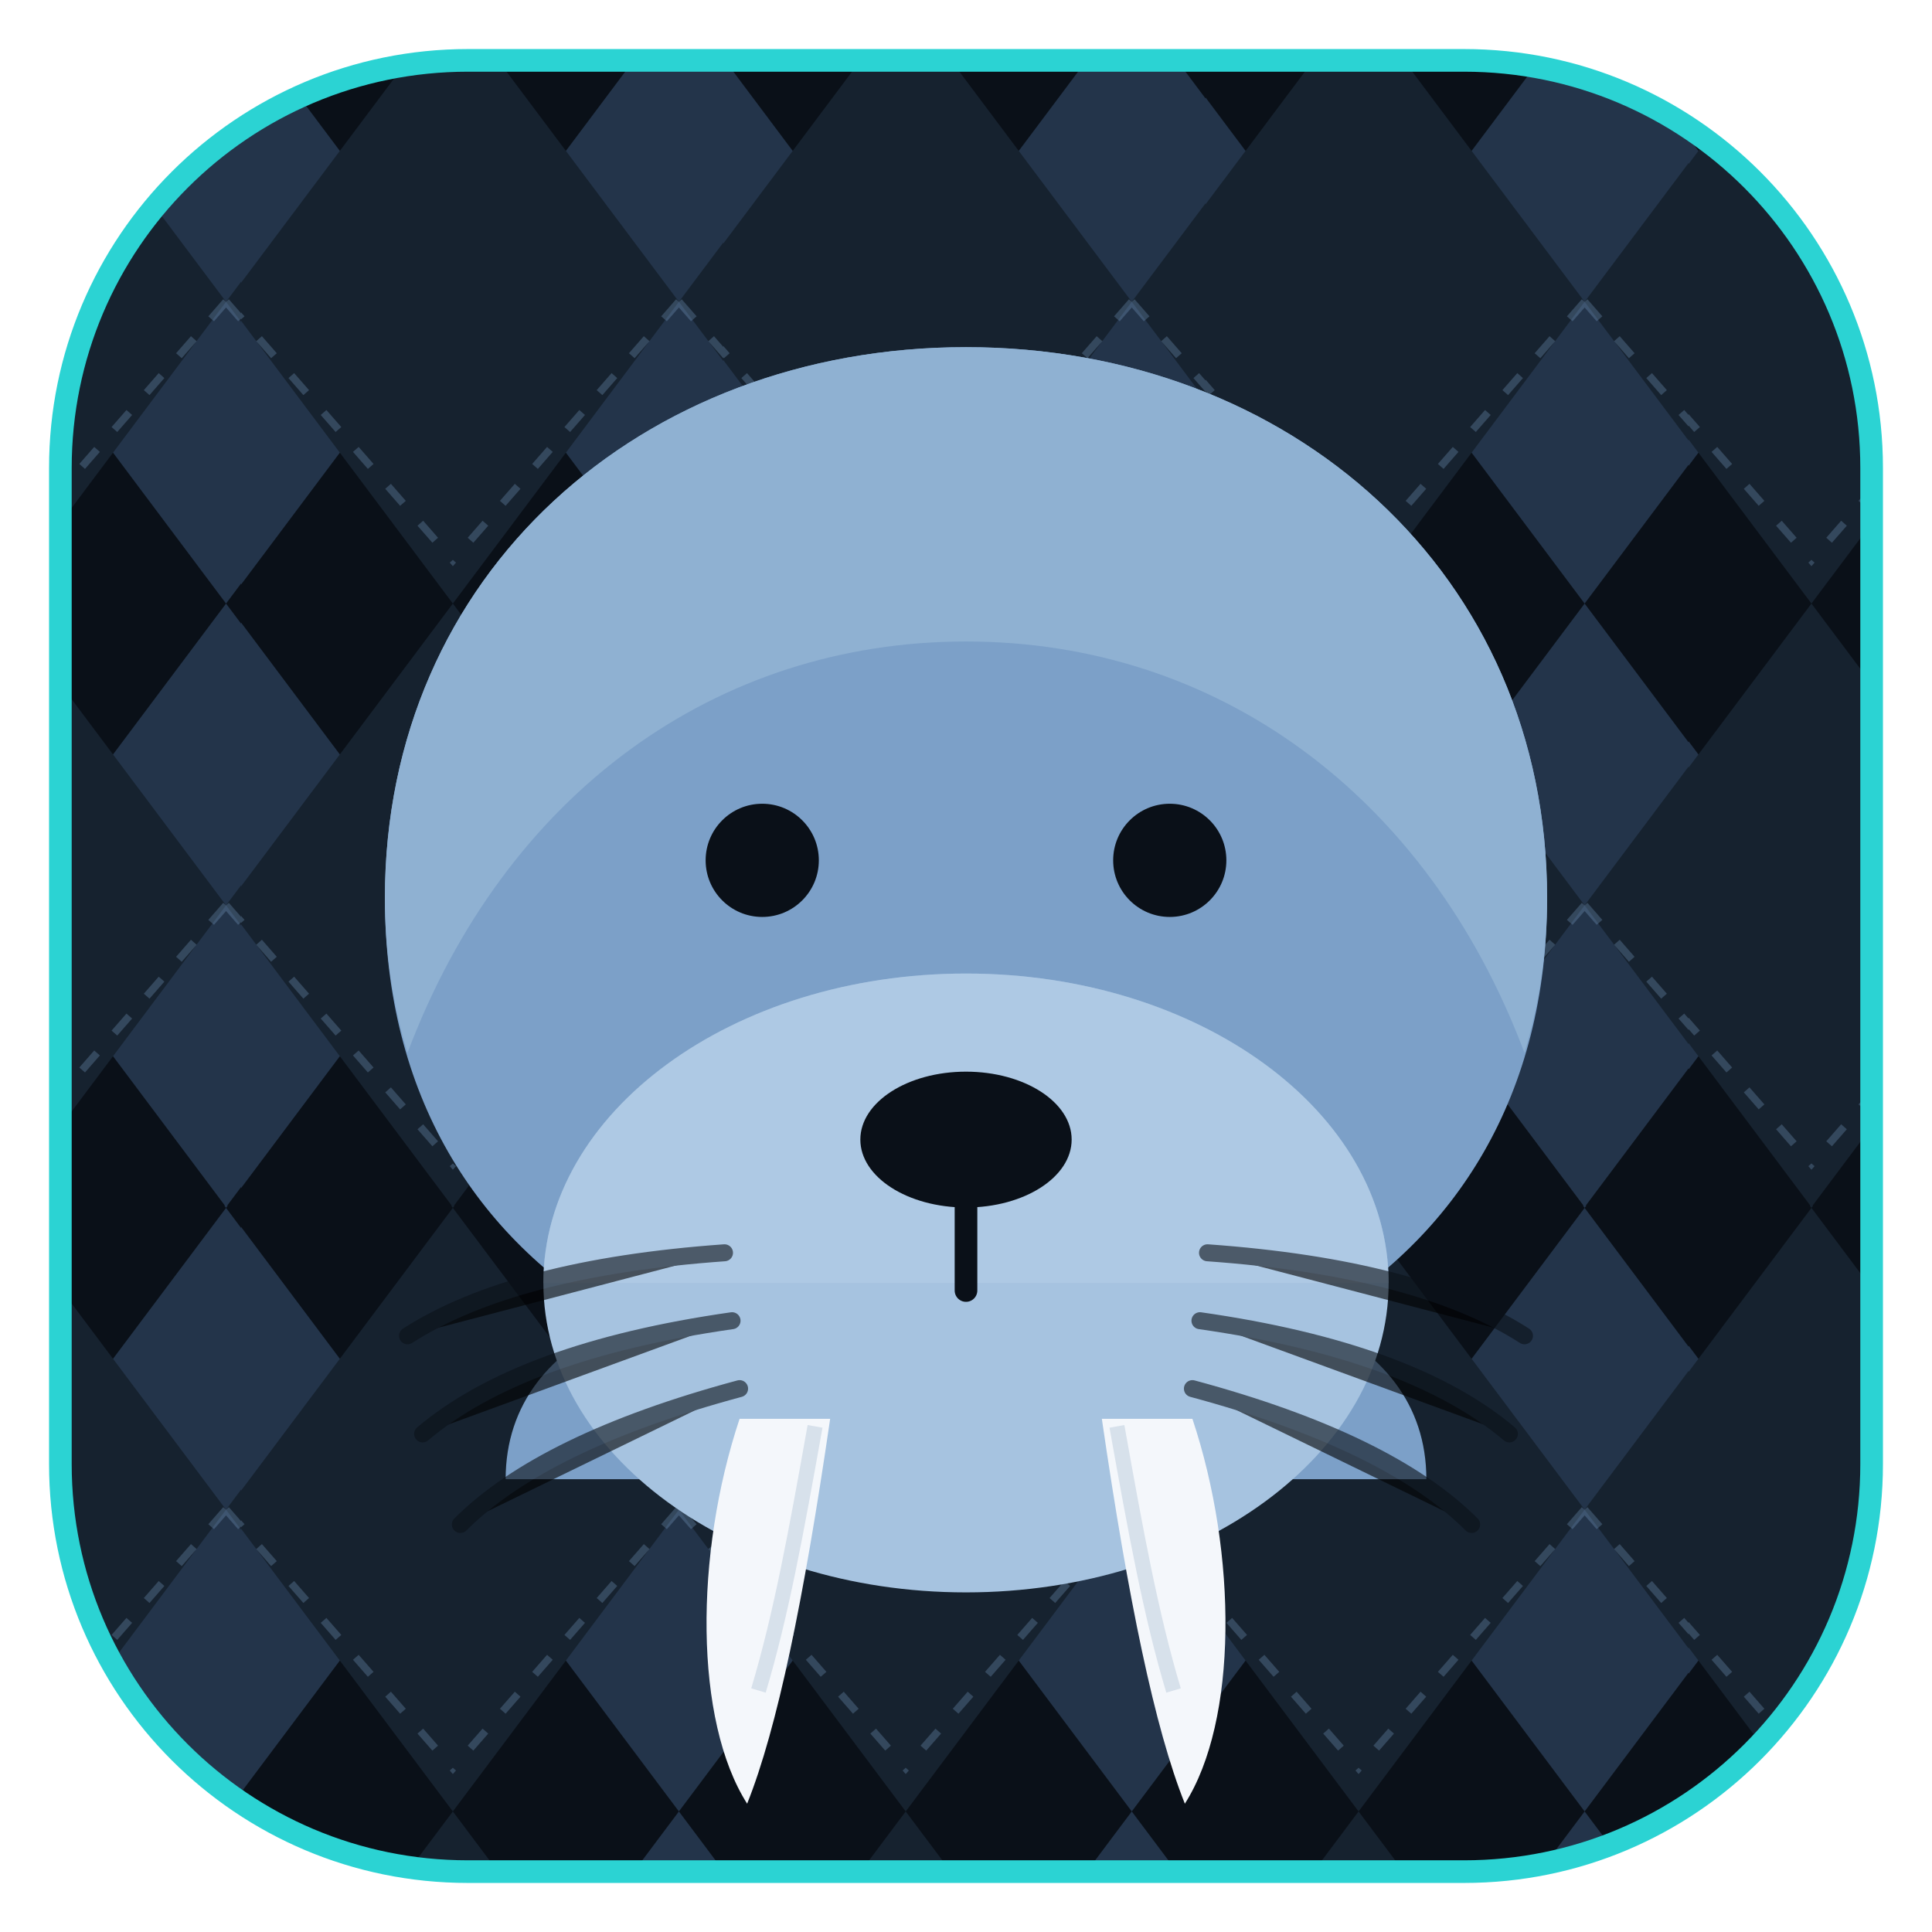
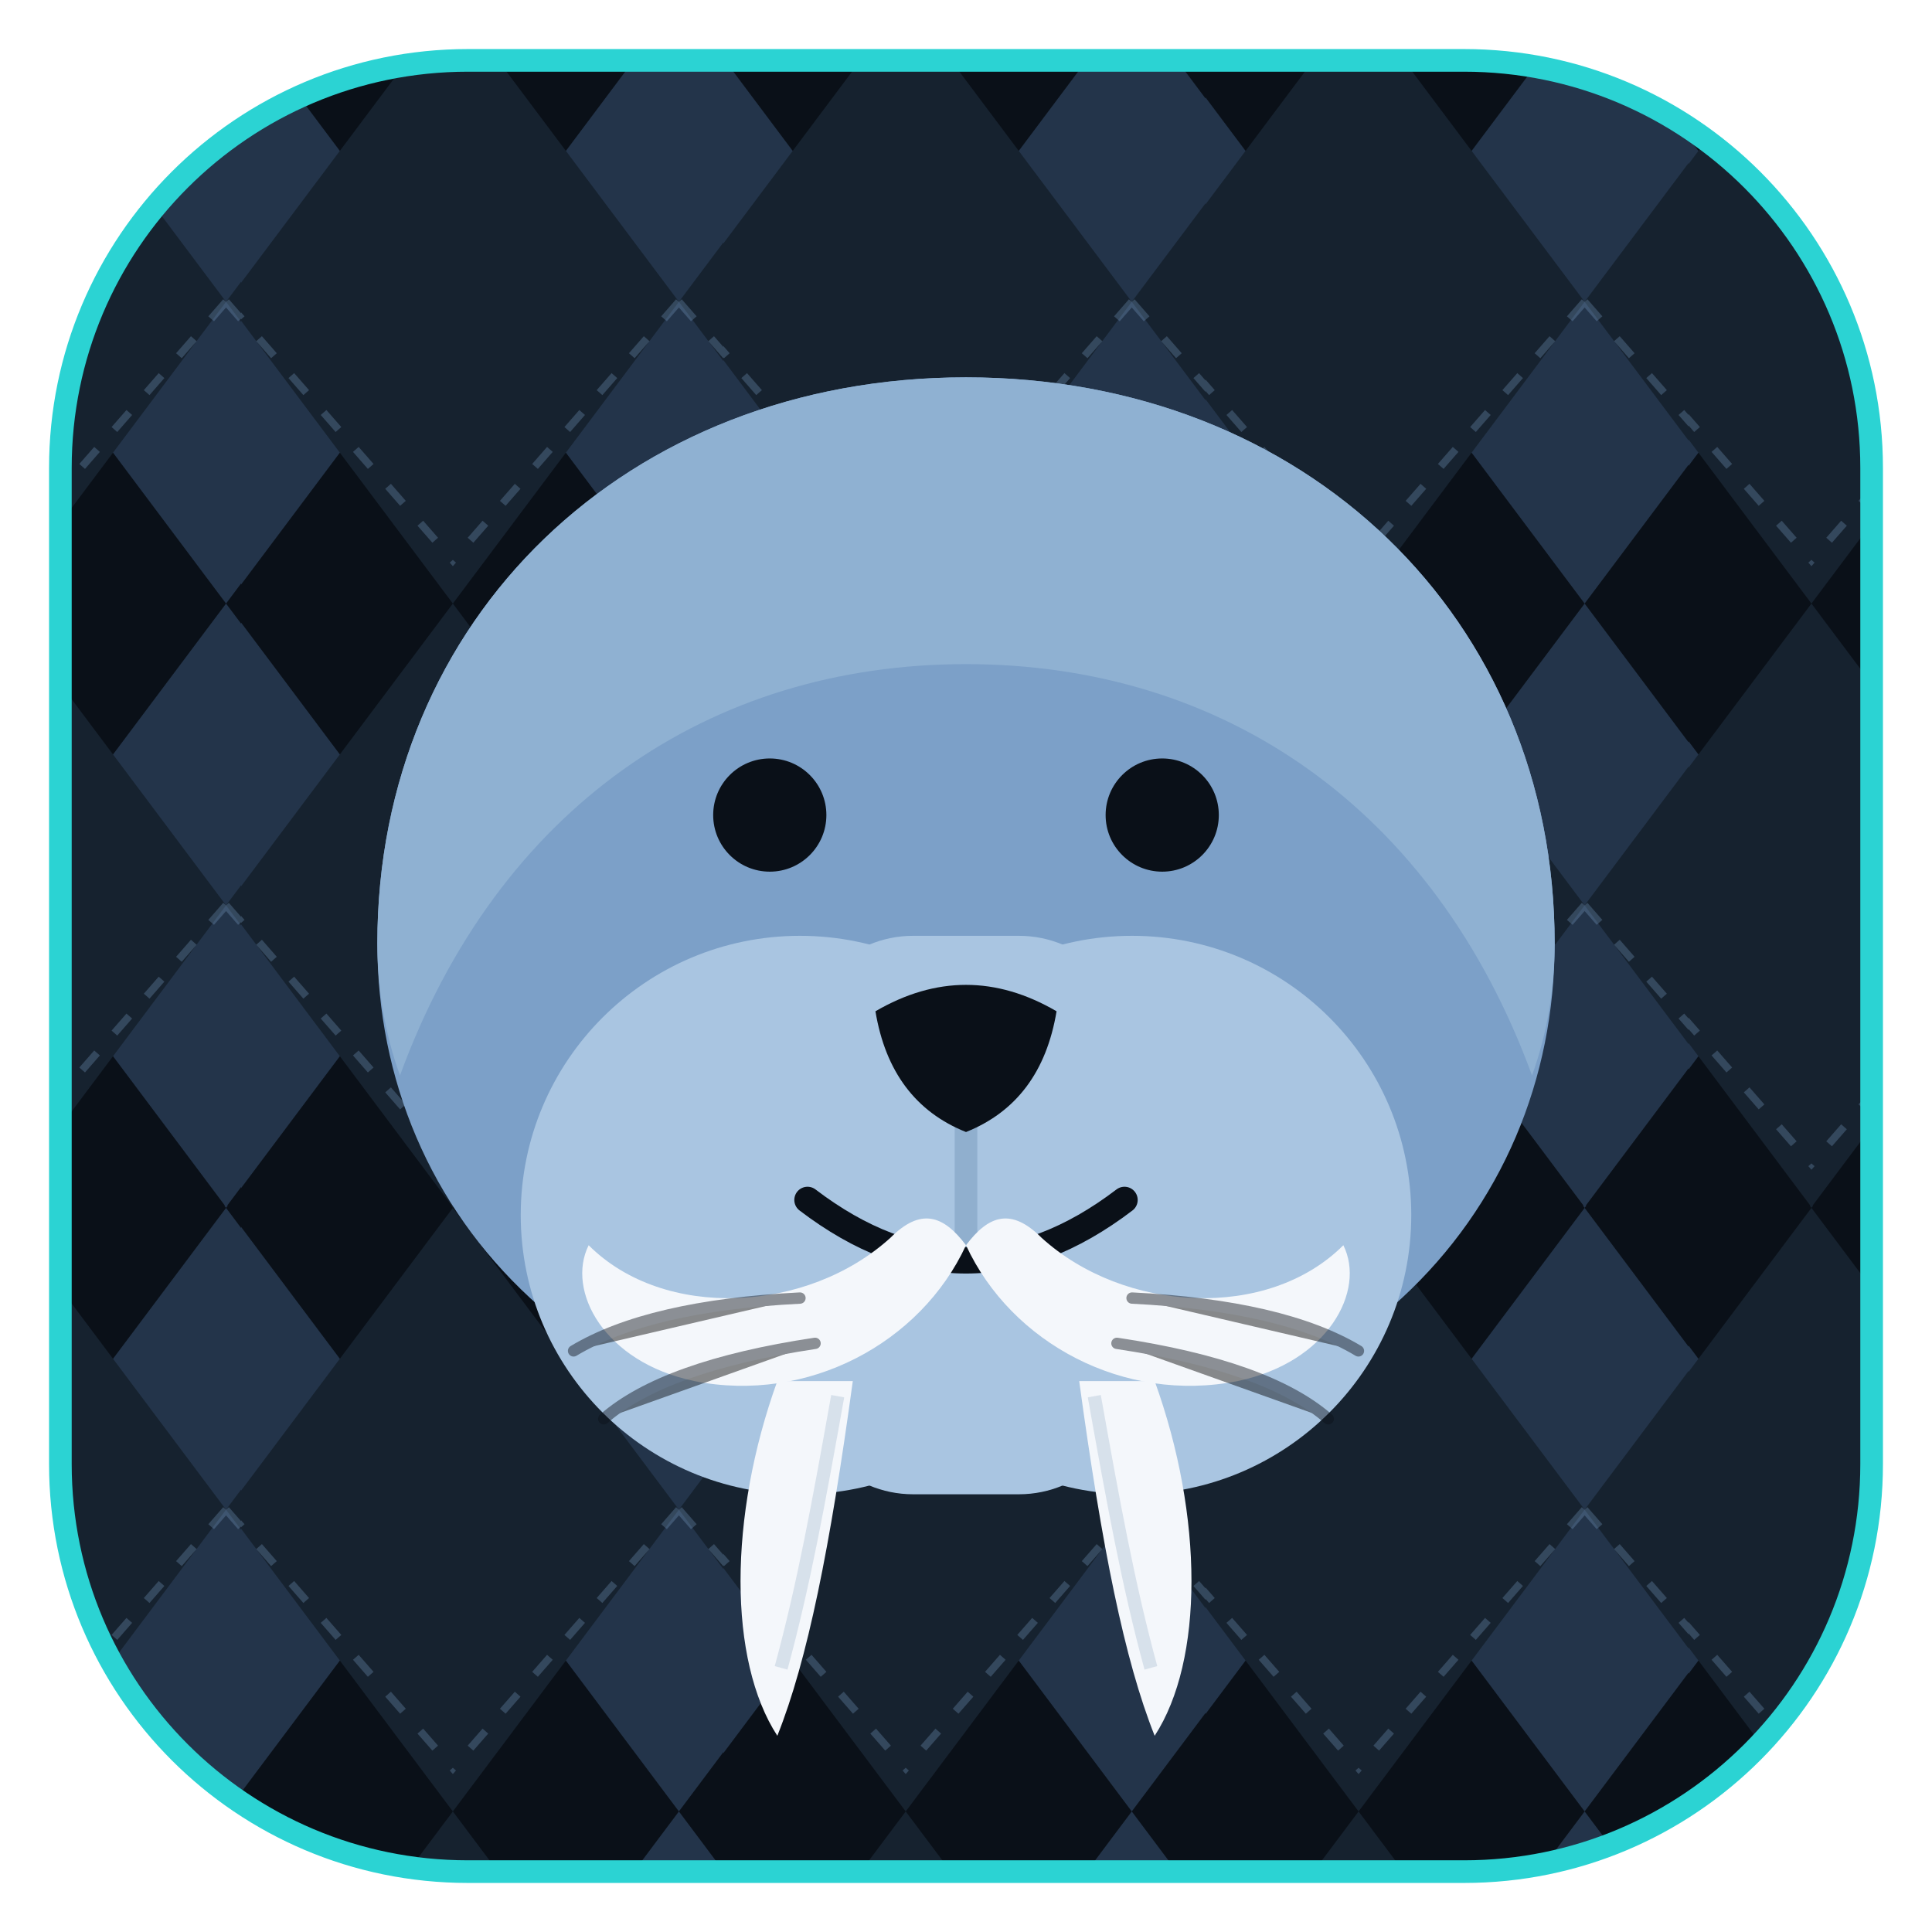
<svg xmlns="http://www.w3.org/2000/svg" viewBox="0 0 512 512" width="512" height="512">
  <defs>
    <clipPath id="tile">
      <rect x="16" y="16" width="480" height="480" rx="108" />
    </clipPath>
    <pattern id="argyle" width="120" height="160" patternUnits="userSpaceOnUse">
      <rect width="120" height="160" fill="#0A1018" />
      <polygon points="60,0 120,80 60,160 0,80" fill="#23344A" />
      <polygon points="0,0 60,80 0,160" fill="#16222F" />
      <polygon points="120,0 60,80 120,160" fill="#16222F" />
      <g stroke="#7CA0C8" stroke-width="2" opacity="0.30" stroke-dasharray="6 7">
        <path d="M60 -80 L200 80 M60 -80 L-80 80 M60 80 L200 240 M60 80 L-80 240 M60 240 L200 400 M60 240 L-80 400" />
      </g>
    </pattern>
  </defs>
  <g clip-path="url(#tile)">
    <rect x="16" y="16" width="480" height="480" fill="url(#argyle)" />
  </g>
  <rect x="16" y="16" width="480" height="480" rx="108" fill="none" stroke="#2BD3D3" stroke-width="6" />
-   <g>
-     <path d="M256 92              C342 92 410 152 410 238              C410 290 386 328 348 350              C366 358 378 372 378 392              L134 392 C134 372 146 358 164 350              C126 328 102 290 102 238              C102 152 170 92 256 92 Z" fill="#7CA0C8" />
-     <path d="M256 92 C342 92 410 152 410 238 C410 252 408 266 404 279 C378 210 322 170 256 170 C190 170 134 210 108 279 C104 266 102 252 102 238 C102 152 170 92 256 92 Z" fill="#8FB1D2" />
-     <circle cx="202" cy="228" r="15" fill="#0A1018" />
-     <circle cx="310" cy="228" r="15" fill="#0A1018" />
-     <ellipse cx="256" cy="340" rx="112" ry="82" fill="#A6C3E0" />
-     <path d="M144 340 a112 82 0 0 1 224 0 Z" fill="#B4CEE7" opacity="0.55" />
-     <ellipse cx="256" cy="302" rx="28" ry="18" fill="#0A1018" />
-     <path d="M256 320 v22" stroke="#0A1018" stroke-width="6" stroke-linecap="round" />
-     <path d="M220 376 C213 424 206 458 198 478 C184 456 184 412 196 376 Z" fill="#F4F7FB" />
-     <path d="M292 376 C299 424 306 458 314 478 C328 456 328 412 316 376 Z" fill="#F4F7FB" />
-     <path d="M216 378 C211 406 207 428 201 448" stroke="#CBD7E4" stroke-width="4" fill="none" opacity="0.7" />
-     <path d="M296 378 C301 406 305 428 311 448" stroke="#CBD7E4" stroke-width="4" fill="none" opacity="0.7" />
-     <g stroke="#0A1018" stroke-width="4.5" stroke-linecap="round" opacity="0.6">
-       <path d="M192 332 q-56 4 -84 22" />
-       <path d="M194 350 q-56 8 -82 30" />
-       <path d="M196 368 q-52 14 -74 36" />
-       <path d="M320 332 q56 4 84 22" />
-       <path d="M318 350 q56 8 82 30" />
-       <path d="M316 368 q52 14 74 36" />
+   <g clip-path="url(#tile)">
+     <path d="M256 100 C346 100 412 164 412 250 C412 322 356 384 256 384 C156 384 100 322 100 250 C100 164 166 100 256 100 Z" fill="#7CA0C8" />
+     <path d="M256 100 C346 100 412 164 412 250 C412 262 410 274 406 285 C380 214 324 176 256 176 C188 176 132 214 106 285 C102 274 100 262 100 250 C100 164 166 100 256 100 Z" fill="#8FB1D2" />
+     <circle cx="204" cy="216" r="15" fill="#0A1018" />
+     <circle cx="308" cy="216" r="15" fill="#0A1018" />
+     <g fill="#A9C5E1">
+       <circle cx="212" cy="322" r="74" />
+       <circle cx="300" cy="322" r="74" />
+       <rect x="212" y="248" width="88" height="148" rx="30" />
    </g>
+     <path d="M256 286 V330" stroke="#8AAAC9" stroke-width="6" stroke-linecap="round" opacity="0.8" />
+     <path d="M232 268 Q256 254 280 268 Q276 292 256 300 Q236 292 232 268 Z" fill="#0A1018" />
+     <path d="M214 318 Q256 350 298 318" fill="none" stroke="#0A1018" stroke-width="7" stroke-linecap="round" />
+     <g fill="#F4F7FB">
+       <path d="M256 330 C244 356 214 372 184 366 C160 361 150 342 156 330 C176 350 214 348 236 328 C244 320 250 322 256 330 Z" />
+       <path d="M256 330 C268 356 298 372 328 366 C352 361 362 342 356 330 C336 350 298 348 276 328 C268 320 262 322 256 330 Z" />
+     </g>
+     <g stroke="#0A1018" stroke-width="3" stroke-linecap="round" opacity="0.45">
+       <path d="M212 344 q-40 2 -60 14" />
+       <path d="M216 356 q-40 6 -56 20" />
+       <path d="M300 344 q40 2 60 14" />
+       <path d="M296 356 q40 6 56 20" />
+     </g>
+     <path d="M226 366 C220 410 214 440 206 460 C193 440 193 402 206 366 Z" fill="#F4F7FB" />
+     <path d="M286 366 C292 410 298 440 306 460 C319 440 319 402 306 366 Z" fill="#F4F7FB" />
+     <path d="M222 370 C217 398 213 420 207 442" stroke="#CBD7E4" stroke-width="3.5" fill="none" opacity="0.7" />
+     <path d="M290 370 C295 398 299 420 305 442" stroke="#CBD7E4" stroke-width="3.5" fill="none" opacity="0.7" />
  </g>
</svg>
